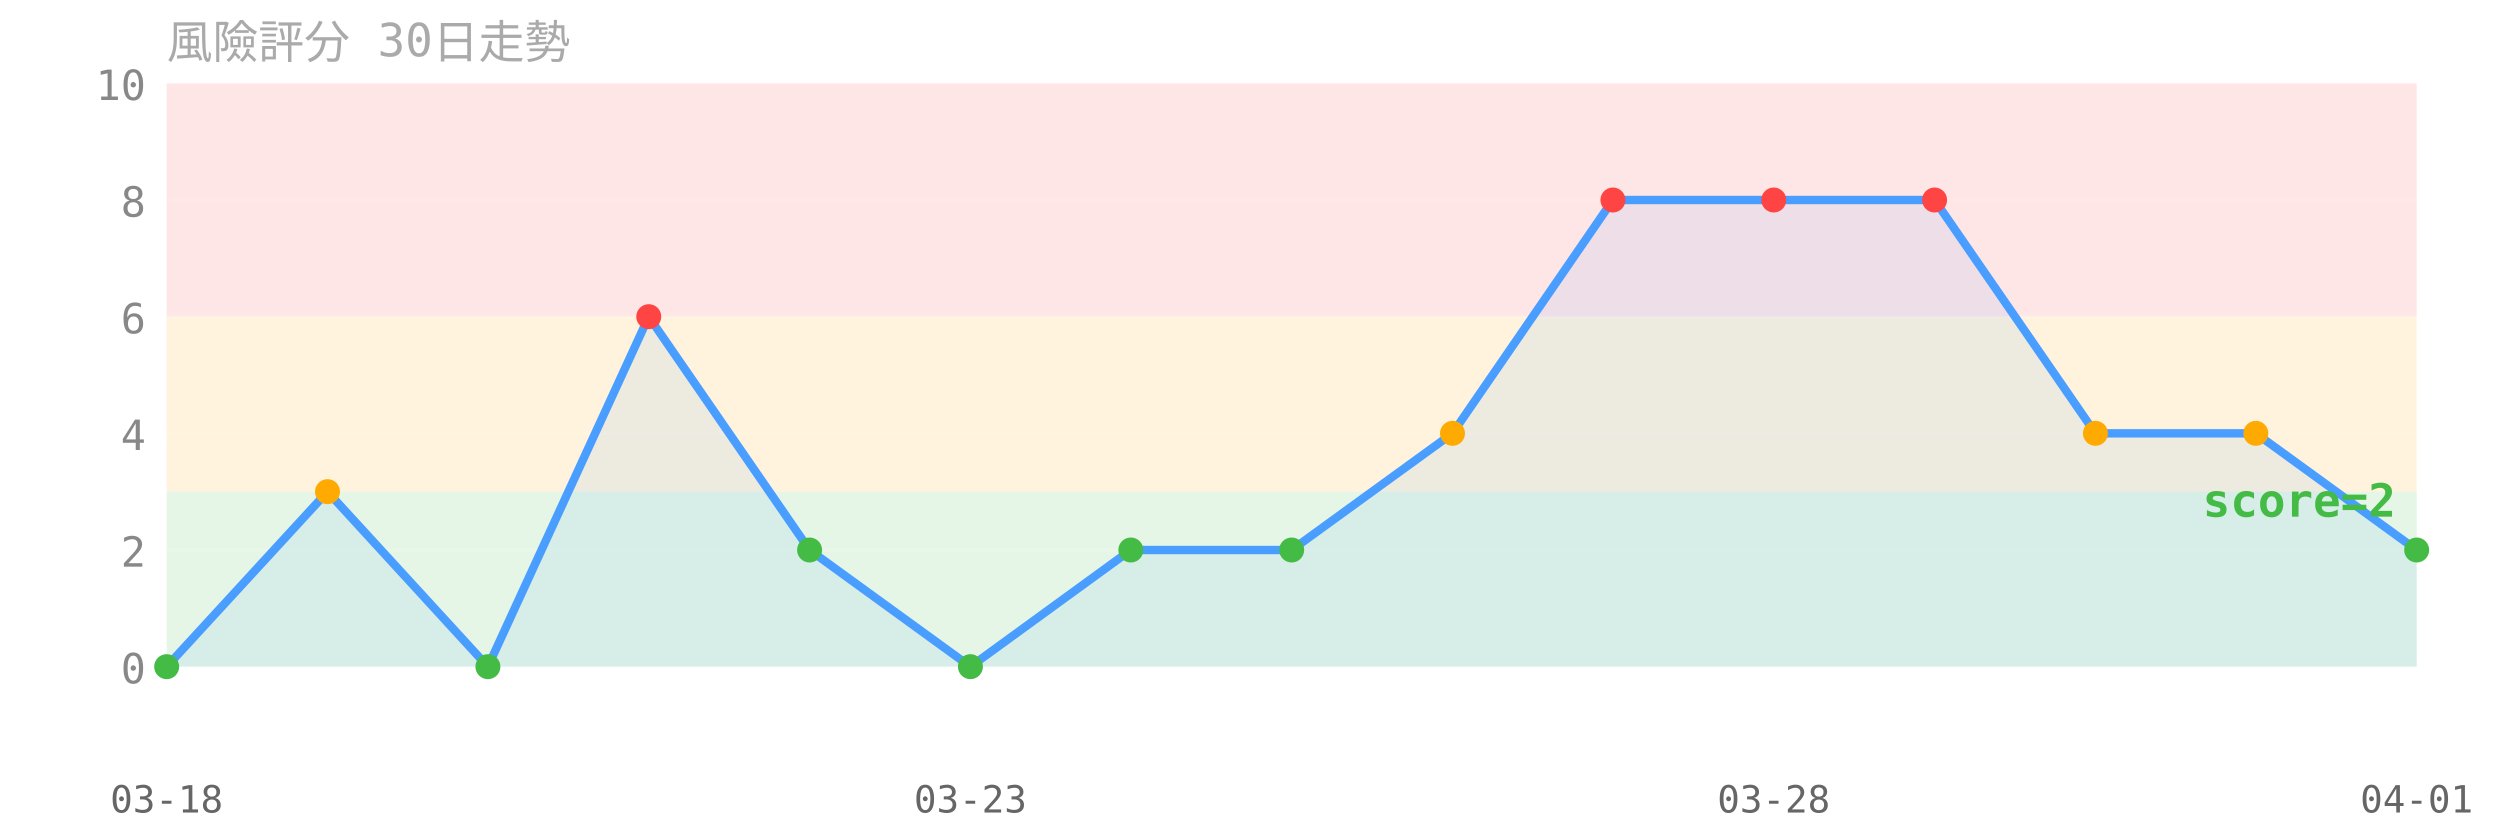
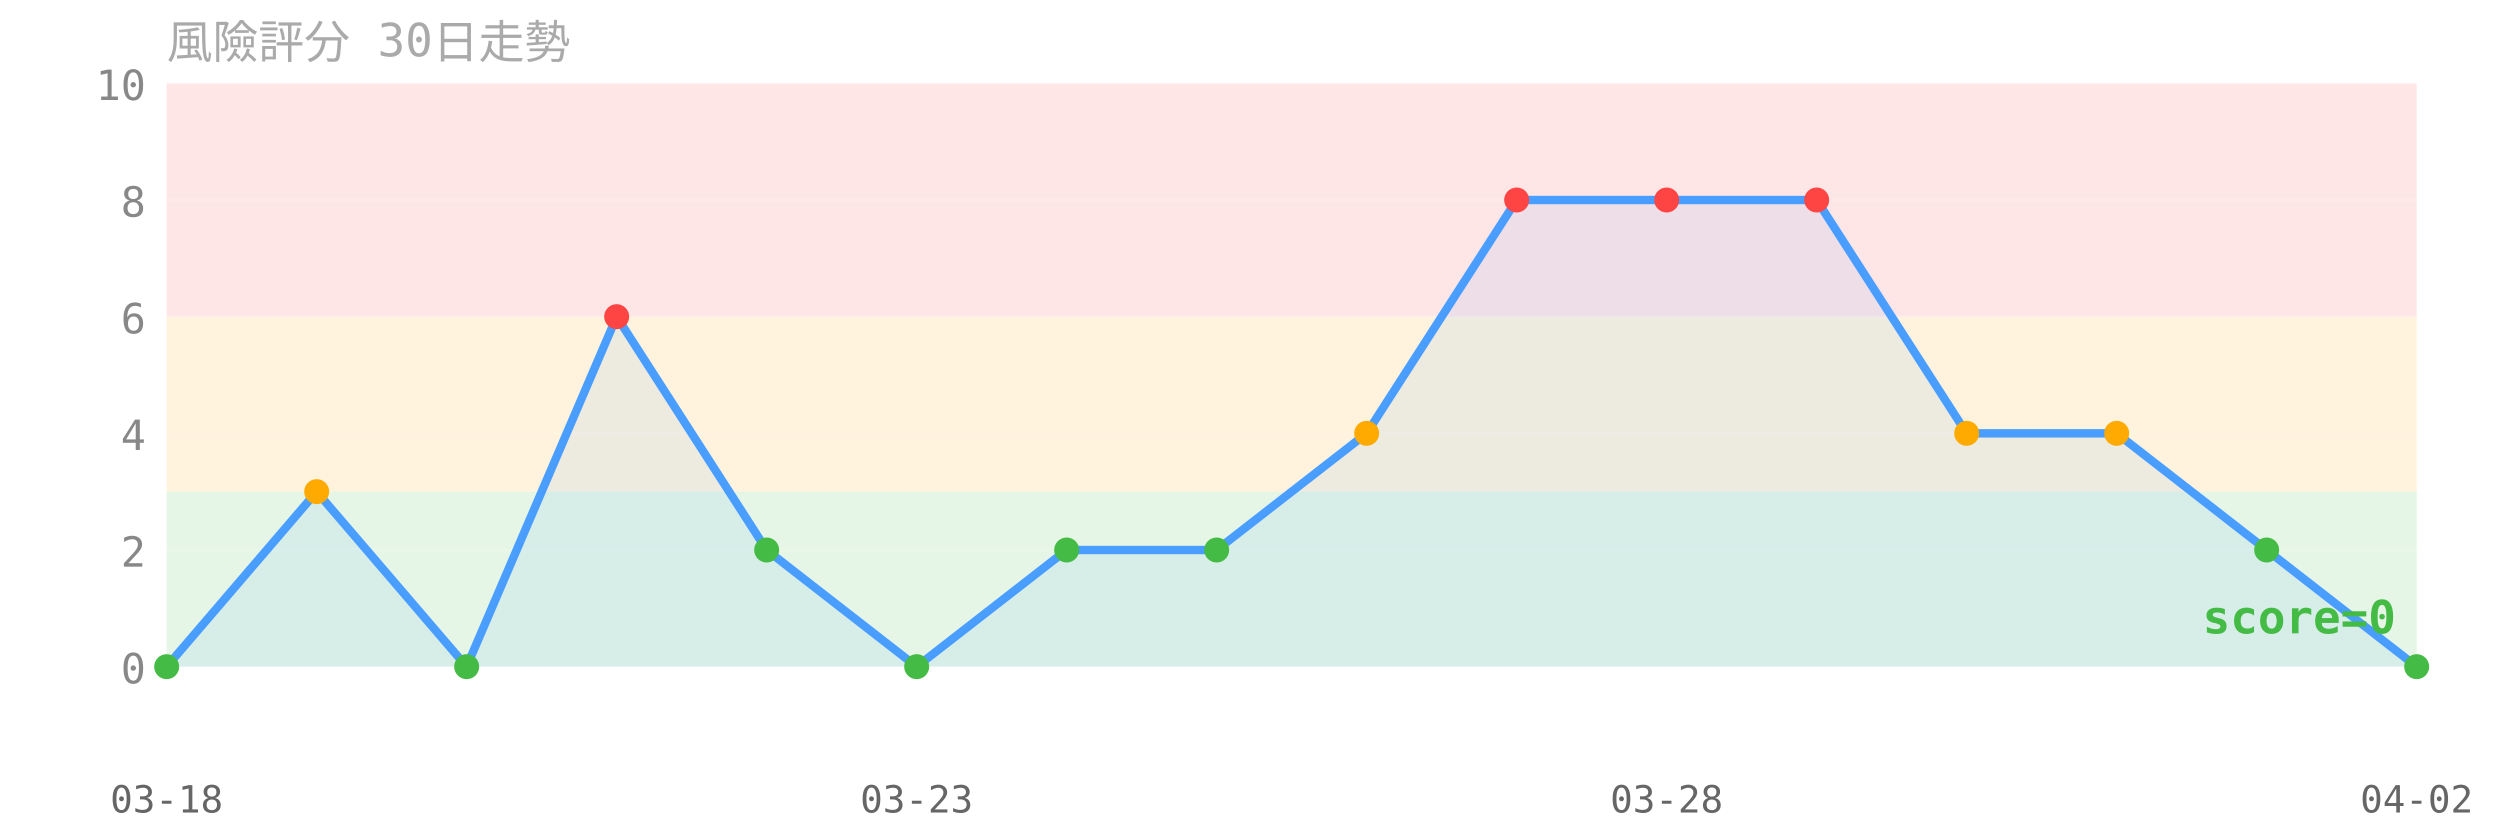
<svg xmlns="http://www.w3.org/2000/svg" width="600" height="200" style="background:#0b0f19;font-family:monospace">
  <rect x="40" y="20.0" width="540" height="56.0" fill="#ff444422" />
  <rect x="40" y="76.0" width="540" height="42.0" fill="#ffaa0022" />
  <rect x="40" y="118.0" width="540" height="42.0" fill="#44bb4422" />
  <line x1="40" y1="160.0" x2="580" y2="160.0" stroke="#ffffff18" stroke-width="1" />
  <text x="35" y="164.0" fill="#888" font-size="10" text-anchor="end">0</text>
  <line x1="40" y1="132.0" x2="580" y2="132.0" stroke="#ffffff18" stroke-width="1" />
  <text x="35" y="136.0" fill="#888" font-size="10" text-anchor="end">2</text>
  <line x1="40" y1="104.0" x2="580" y2="104.0" stroke="#ffffff18" stroke-width="1" />
  <text x="35" y="108.0" fill="#888" font-size="10" text-anchor="end">4</text>
  <line x1="40" y1="76.0" x2="580" y2="76.0" stroke="#ffffff18" stroke-width="1" />
  <text x="35" y="80.0" fill="#888" font-size="10" text-anchor="end">6</text>
  <line x1="40" y1="48.0" x2="580" y2="48.0" stroke="#ffffff18" stroke-width="1" />
  <text x="35" y="52.0" fill="#888" font-size="10" text-anchor="end">8</text>
  <line x1="40" y1="20.0" x2="580" y2="20.0" stroke="#ffffff18" stroke-width="1" />
  <text x="35" y="24.0" fill="#888" font-size="10" text-anchor="end">10</text>
-   <polyline points="40.0,160.0 78.6,118.0 117.1,160.0 155.7,76.0 194.3,132.0 232.9,160.0 271.4,132.0 310.0,132.0 348.6,104.0 387.1,48.0 425.7,48.0 464.3,48.0 502.9,104.0 541.4,104.0 580.0,132.0" fill="none" stroke="#4a9eff" stroke-width="2" stroke-linejoin="round" />
-   <polygon points="40.0,160.0 40.0,160.0 78.6,118.0 117.1,160.0 155.7,76.0 194.3,132.0 232.9,160.0 271.4,132.0 310.0,132.0 348.6,104.0 387.1,48.0 425.7,48.0 464.3,48.0 502.9,104.0 541.4,104.0 580.0,132.0 580.0,160.0" fill="#4a9eff18" />
+   <polyline points="40.0,160.0 76.0,118.0 112.0,160.0 148.0,76.0 184.0,132.0 220.0,160.0 256.0,132.0 292.0,132.0 328.0,104.0 364.0,48.0 400.0,48.0 436.0,48.0 472.0,104.0 508.0,104.0 544.0,132.0 580.0,160.0" fill="none" stroke="#4a9eff" stroke-width="2" stroke-linejoin="round" />
+   <polygon points="40.0,160.0 40.0,160.0 76.0,118.0 112.0,160.0 148.0,76.0 184.0,132.0 220.0,160.0 256.0,132.0 292.0,132.0 328.0,104.0 364.0,48.0 400.0,48.0 436.0,48.0 472.0,104.0 508.0,104.0 544.0,132.0 580.0,160.0 580.0,160.0" fill="#4a9eff18" />
  <circle cx="40.0" cy="160.0" r="3" fill="#44bb44" />
-   <circle cx="78.6" cy="118.0" r="3" fill="#ffaa00" />
-   <circle cx="117.1" cy="160.0" r="3" fill="#44bb44" />
-   <circle cx="155.7" cy="76.0" r="3" fill="#ff4444" />
-   <circle cx="194.3" cy="132.0" r="3" fill="#44bb44" />
-   <circle cx="232.9" cy="160.0" r="3" fill="#44bb44" />
-   <circle cx="271.4" cy="132.0" r="3" fill="#44bb44" />
-   <circle cx="310.0" cy="132.0" r="3" fill="#44bb44" />
-   <circle cx="348.6" cy="104.0" r="3" fill="#ffaa00" />
-   <circle cx="387.1" cy="48.0" r="3" fill="#ff4444" />
-   <circle cx="425.7" cy="48.0" r="3" fill="#ff4444" />
-   <circle cx="464.3" cy="48.0" r="3" fill="#ff4444" />
-   <circle cx="502.9" cy="104.0" r="3" fill="#ffaa00" />
-   <circle cx="541.4" cy="104.0" r="3" fill="#ffaa00" />
-   <circle cx="580.0" cy="132.0" r="3" fill="#44bb44" />
+   <circle cx="76.0" cy="118.0" r="3" fill="#ffaa00" />
+   <circle cx="112.0" cy="160.0" r="3" fill="#44bb44" />
+   <circle cx="148.0" cy="76.0" r="3" fill="#ff4444" />
+   <circle cx="184.0" cy="132.0" r="3" fill="#44bb44" />
+   <circle cx="220.0" cy="160.0" r="3" fill="#44bb44" />
+   <circle cx="256.0" cy="132.0" r="3" fill="#44bb44" />
+   <circle cx="292.0" cy="132.0" r="3" fill="#44bb44" />
+   <circle cx="328.0" cy="104.0" r="3" fill="#ffaa00" />
+   <circle cx="364.0" cy="48.0" r="3" fill="#ff4444" />
+   <circle cx="400.0" cy="48.0" r="3" fill="#ff4444" />
+   <circle cx="436.0" cy="48.0" r="3" fill="#ff4444" />
+   <circle cx="472.0" cy="104.0" r="3" fill="#ffaa00" />
+   <circle cx="508.0" cy="104.0" r="3" fill="#ffaa00" />
+   <circle cx="544.0" cy="132.0" r="3" fill="#44bb44" />
+   <circle cx="580.0" cy="160.0" r="3" fill="#44bb44" />
  <text x="40.0" y="195" fill="#666" font-size="9" text-anchor="middle">03-18</text>
-   <text x="232.9" y="195" fill="#666" font-size="9" text-anchor="middle">03-23</text>
-   <text x="425.7" y="195" fill="#666" font-size="9" text-anchor="middle">03-28</text>
-   <text x="580.0" y="195" fill="#666" font-size="9" text-anchor="middle">04-01</text>
-   <text x="575.0" y="124.0" fill="#44bb44" font-size="11" text-anchor="end" font-weight="bold">score=2</text>
+   <text x="220.0" y="195" fill="#666" font-size="9" text-anchor="middle">03-23</text>
+   <text x="400.0" y="195" fill="#666" font-size="9" text-anchor="middle">03-28</text>
+   <text x="580.0" y="195" fill="#666" font-size="9" text-anchor="middle">04-02</text>
+   <text x="575.0" y="152.0" fill="#44bb44" font-size="11" text-anchor="end" font-weight="bold">score=0</text>
  <text x="40" y="14" fill="#aaa" font-size="11">風險評分 30日走勢</text>
</svg>
